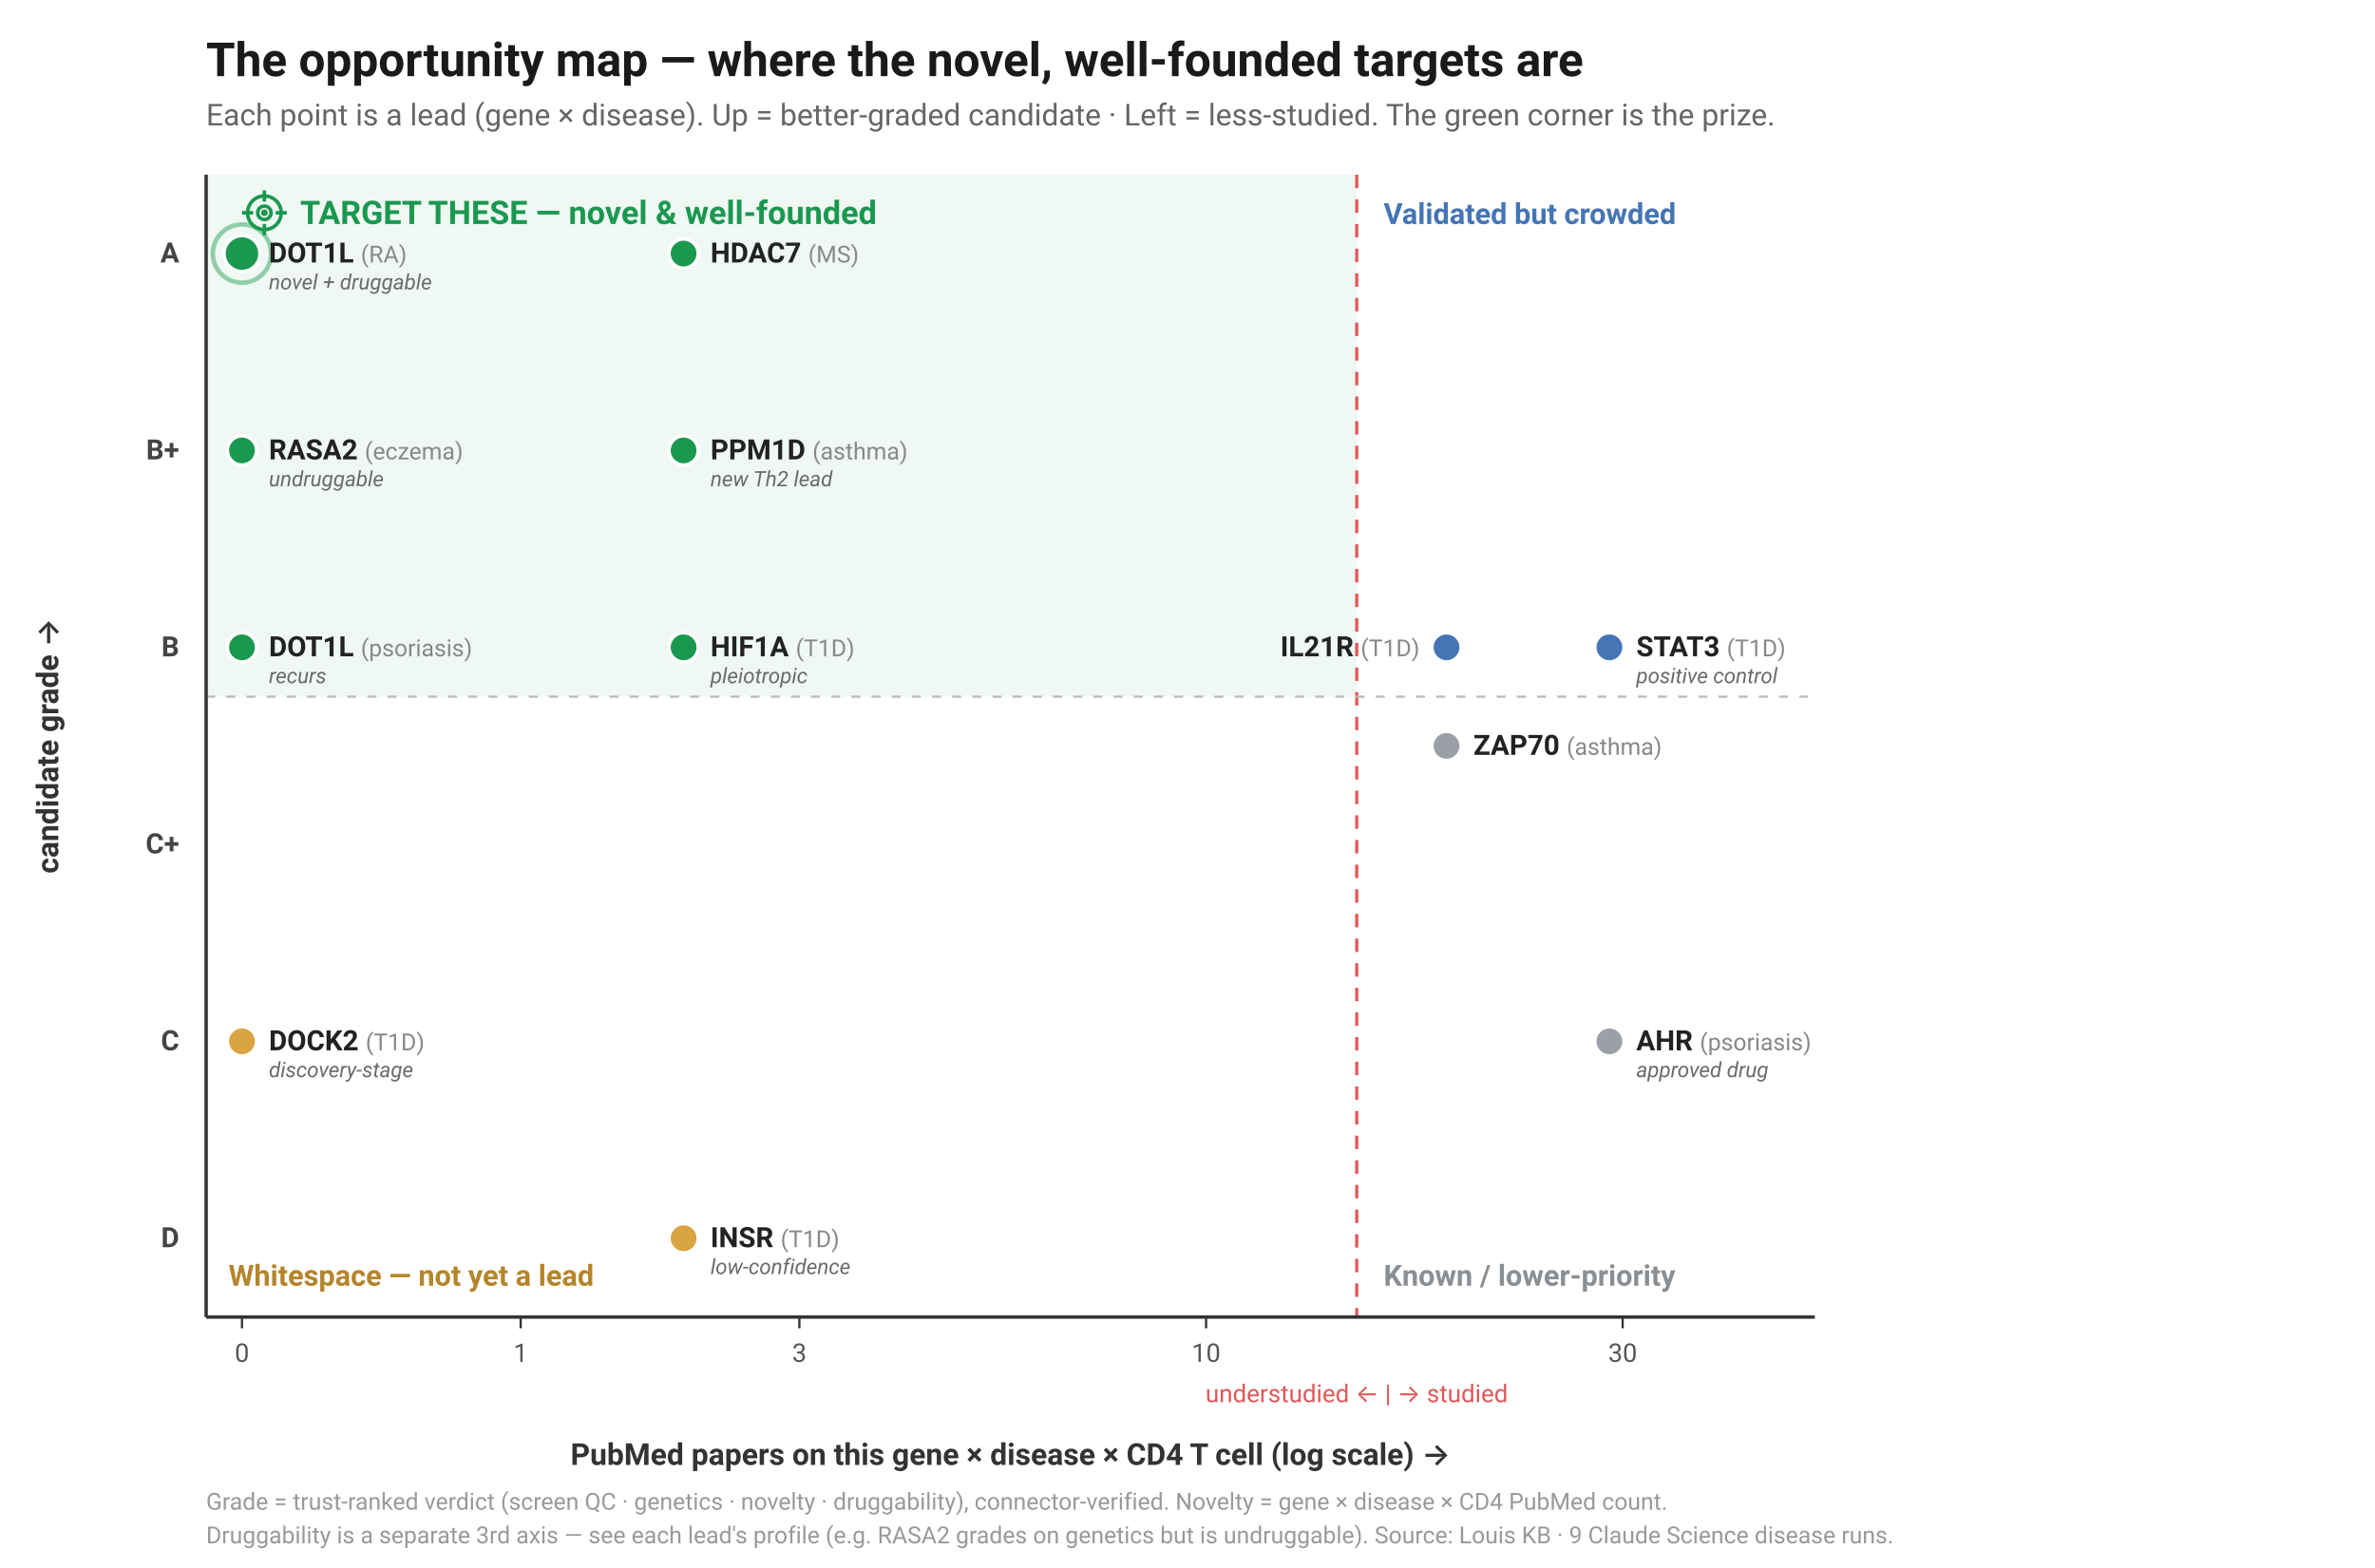
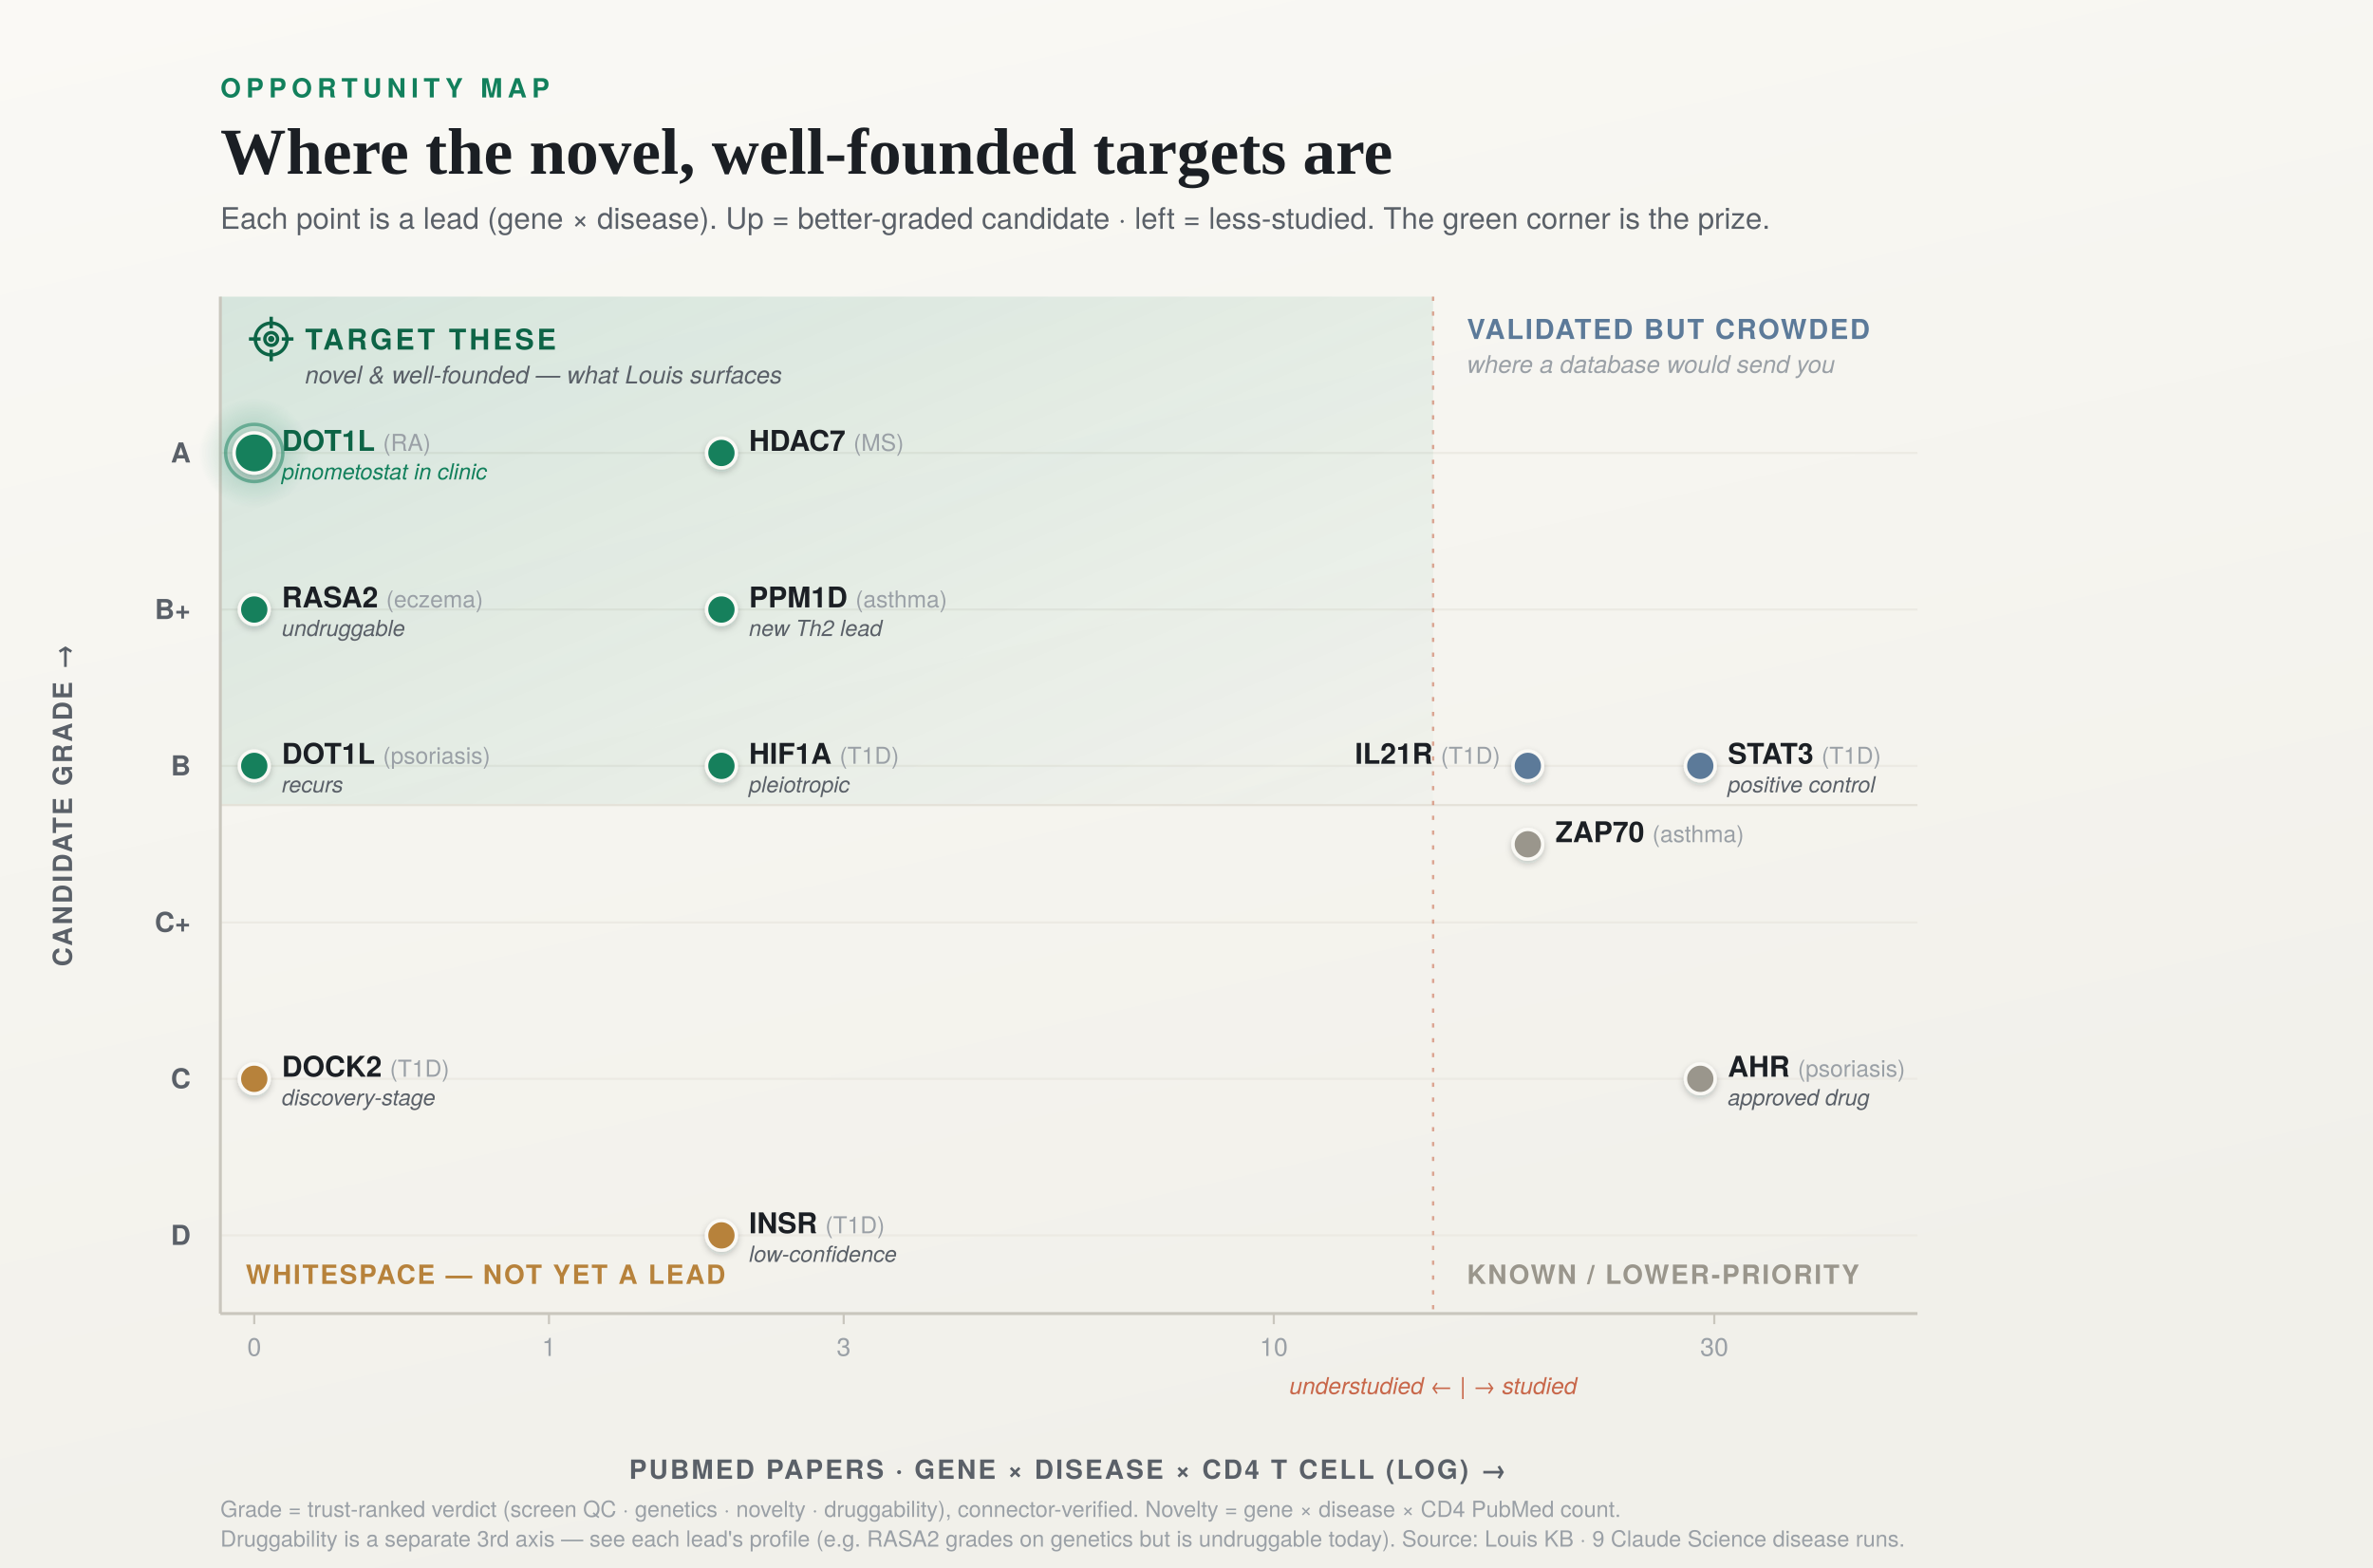
- <svg xmlns="http://www.w3.org/2000/svg" viewBox="0 0 1060 700" font-family="-apple-system,Segoe UI,Roboto,sans-serif">
-   <rect width="1060" height="700" fill="#ffffff" />
-   <rect x="92" y="78" width="513.532" height="233.017" fill="#1a9850" opacity="0.07" />
-   <line x1="605.532" y1="78" x2="605.532" y2="588" stroke="#e15759" stroke-width="1.4" stroke-dasharray="6 5" />
-   <line x1="92" y1="311.017" x2="810" y2="311.017" stroke="#bbb" stroke-width="1" stroke-dasharray="4 5" />
-   <line x1="92" y1="588" x2="810" y2="588" stroke="#333" stroke-width="1.5" />
-   <line x1="92" y1="78" x2="92" y2="588" stroke="#333" stroke-width="1.5" />
-   <text x="92" y="34" font-size="21" font-weight="700" fill="#1a1a1a">The opportunity map — where the novel, well-founded targets are</text>
-   <text x="92" y="56" font-size="13.5" fill="#666">Each point is a lead (gene × disease). Up = better-graded candidate · Left = less-studied. The green corner is the prize.</text>
-   <g stroke="#1a9850" stroke-width="1.6" fill="none">
-     <circle cx="118" cy="95" r="7.5" />
-     <circle cx="118" cy="95" r="3" />
-     <line x1="118" y1="85" x2="118" y2="90" />
-     <line x1="118" y1="100" x2="118" y2="105" />
-     <line x1="108" y1="95" x2="113" y2="95" />
-     <line x1="123" y1="95" x2="128" y2="95" />
+ <svg xmlns="http://www.w3.org/2000/svg" viewBox="0 0 1120 740">
+   <defs>
+     <linearGradient id="paper" x1="0" y1="0" x2="0.35" y2="1">
+       <stop offset="0" stop-color="#FAF9F5" />
+       <stop offset="1" stop-color="#F1F0EA" />
+     </linearGradient>
+     <linearGradient id="prize" x1="0" y1="0" x2="1" y2="1">
+       <stop offset="0" stop-color="#12805C" stop-opacity="0.15" />
+       <stop offset="1" stop-color="#12805C" stop-opacity="0.015" />
+     </linearGradient>
+     <radialGradient id="glow">
+       <stop offset="0" stop-color="#12805C" stop-opacity="0.30" />
+       <stop offset="1" stop-color="#12805C" stop-opacity="0" />
+     </radialGradient>
+     <filter id="dot" x="-60%" y="-60%" width="220%" height="220%">
+       <feDropShadow dx="0" dy="1.4" stdDeviation="1.7" flood-color="#1B1F24" flood-opacity="0.22" />
+     </filter>
+   </defs>
+   <rect width="1120" height="740" fill="url(#paper)" />
+   <line x1="104" y1="213.8" x2="905" y2="213.8" stroke="#ECEAE3" stroke-width="1" />
+   <line x1="104" y1="287.7" x2="905" y2="287.7" stroke="#ECEAE3" stroke-width="1" />
+   <line x1="104" y1="361.5" x2="905" y2="361.5" stroke="#ECEAE3" stroke-width="1" />
+   <line x1="104" y1="435.4" x2="905" y2="435.4" stroke="#ECEAE3" stroke-width="1" />
+   <line x1="104" y1="509.2" x2="905" y2="509.2" stroke="#ECEAE3" stroke-width="1" />
+   <line x1="104" y1="583.1" x2="905" y2="583.1" stroke="#ECEAE3" stroke-width="1" />
+   <rect x="104" y="140" width="572.4" height="240.0" fill="url(#prize)" />
+   <line x1="104" y1="380.0" x2="905" y2="380.0" stroke="#E4E1D8" stroke-width="1" />
+   <line x1="676.4" y1="140" x2="676.4" y2="620" stroke="#C8674A" stroke-width="1.1" stroke-opacity="0.55" stroke-dasharray="2 5" />
+   <line x1="104" y1="620" x2="905" y2="620" stroke="#C9C6BD" stroke-width="1.4" />
+   <line x1="104" y1="140" x2="104" y2="620" stroke="#C9C6BD" stroke-width="1.4" />
+   <text x="104" y="46" font-family="'Avenir Next','Helvetica Neue',-apple-system,'Segoe UI',sans-serif" font-size="12.5" font-weight="700" letter-spacing="2.4" fill="#12805C">OPPORTUNITY MAP</text>
+   <text x="104" y="82" font-family="'Iowan Old Style','Charter',Georgia,'Times New Roman',serif" font-size="31" font-weight="700" fill="#1B1F24">Where the novel, well-founded targets are</text>
+   <text x="104" y="108" font-family="'Avenir Next','Helvetica Neue',-apple-system,'Segoe UI',sans-serif" font-size="14" fill="#5A6068">Each point is a lead (gene × disease). Up = better-graded candidate · left = less-studied. The green corner is the prize.</text>
+   <g stroke="#0D6446" stroke-width="1.6" fill="none">
+     <circle cx="128" cy="160" r="7.5" />
+     <circle cx="128" cy="160" r="3" />
+     <line x1="128" y1="149.5" x2="128" y2="155" />
+     <line x1="128" y1="165" x2="128" y2="170.5" />
+     <line x1="117.5" y1="160" x2="123" y2="160" />
+     <line x1="133" y1="160" x2="138.5" y2="160" />
  </g>
-   <circle cx="118" cy="95" r="1.5" fill="#1a9850" />
-   <text x="134" y="100" font-size="14.5" font-weight="700" fill="#1a9850">TARGET THESE — novel &amp; well-founded</text>
-   <text x="617.532" y="100" font-size="13" font-weight="600" fill="#4575b4">Validated but crowded</text>
-   <text x="102" y="574" font-size="13" font-weight="600" fill="#b5852b">Whitespace — not yet a lead</text>
-   <text x="617.532" y="574" font-size="13" font-weight="600" fill="#8a8f94">Known / lower-priority</text>
-   <text x="80" y="117.172" font-size="12.5" font-weight="600" fill="#444" text-anchor="end">A</text>
-   <text x="80" y="205.103" font-size="12.5" font-weight="600" fill="#444" text-anchor="end">B+</text>
-   <text x="80" y="293.034" font-size="12.5" font-weight="600" fill="#444" text-anchor="end">B</text>
-   <text x="80" y="380.966" font-size="12.5" font-weight="600" fill="#444" text-anchor="end">C+</text>
-   <text x="80" y="468.897" font-size="12.5" font-weight="600" fill="#444" text-anchor="end">C</text>
-   <text x="80" y="556.828" font-size="12.5" font-weight="600" fill="#444" text-anchor="end">D</text>
-   <text x="26" y="333.0" font-size="13.5" font-weight="600" fill="#333" text-anchor="middle" transform="rotate(-90 26 333.0)">candidate grade →</text>
-   <line x1="108.0" y1="588" x2="108.0" y2="593" stroke="#333" />
-   <text x="108.0" y="608" font-size="11.5" fill="#555" text-anchor="middle">0</text>
-   <line x1="232.383" y1="588" x2="232.383" y2="593" stroke="#333" />
-   <text x="232.383" y="608" font-size="11.5" fill="#555" text-anchor="middle">1</text>
-   <line x1="356.766" y1="588" x2="356.766" y2="593" stroke="#333" />
-   <text x="356.766" y="608" font-size="11.5" fill="#555" text-anchor="middle">3</text>
-   <line x1="538.295" y1="588" x2="538.295" y2="593" stroke="#333" />
-   <text x="538.295" y="608" font-size="11.5" fill="#555" text-anchor="middle">10</text>
-   <line x1="724.218" y1="588" x2="724.218" y2="593" stroke="#333" />
-   <text x="724.218" y="608" font-size="11.5" fill="#555" text-anchor="middle">30</text>
-   <text x="451.0" y="654" font-size="13.5" font-weight="600" fill="#333" text-anchor="middle">PubMed papers on this gene × disease × CD4 T cell  (log scale) →</text>
-   <text x="605.532" y="626" font-size="11" fill="#e15759" text-anchor="middle">understudied ← | → studied</text>
-   <circle cx="108.0" cy="113.2" r="13" fill="none" stroke="#1a9850" stroke-width="2" opacity="0.45" />
-   <circle cx="108.0" cy="113.2" r="8" fill="#1a9850" stroke="#fff" stroke-width="1.5" />
-   <text x="120.0" y="117.2" font-size="12.5" font-weight="700" fill="#222" text-anchor="start">DOT1L <tspan font-size="10.5" font-weight="400" fill="#888">(RA)</tspan>
+   <circle cx="128" cy="160" r="1.5" fill="#0D6446" />
+   <text x="144" y="165" font-family="'Avenir Next','Helvetica Neue',-apple-system,'Segoe UI',sans-serif" font-size="13.5" font-weight="700" letter-spacing="1.4" fill="#0D6446">TARGET THESE</text>
+   <text x="144" y="181" font-family="'Avenir Next','Helvetica Neue',-apple-system,'Segoe UI',sans-serif" font-size="11.5" font-style="italic" fill="#5A6068">novel &amp; well-founded — what Louis surfaces</text>
+   <text x="692.357" y="160" font-family="'Avenir Next','Helvetica Neue',-apple-system,'Segoe UI',sans-serif" font-size="13" font-weight="700" letter-spacing="0.8" fill="#5C7A99">VALIDATED BUT CROWDED</text>
+   <text x="692.357" y="176" font-family="'Avenir Next','Helvetica Neue',-apple-system,'Segoe UI',sans-serif" font-size="11.5" font-style="italic" fill="#9AA0A6">where a database would send you</text>
+   <text x="116" y="606" font-family="'Avenir Next','Helvetica Neue',-apple-system,'Segoe UI',sans-serif" font-size="12.5" font-weight="700" letter-spacing="0.8" fill="#B7823B">WHITESPACE — NOT YET A LEAD</text>
+   <text x="692.357" y="606" font-family="'Avenir Next','Helvetica Neue',-apple-system,'Segoe UI',sans-serif" font-size="12.5" font-weight="700" letter-spacing="0.8" fill="#9A968C">KNOWN / LOWER-PRIORITY</text>
+   <text x="90" y="218.3" font-family="'Avenir Next','Helvetica Neue',-apple-system,'Segoe UI',sans-serif" font-size="13" font-weight="600" fill="#5A6068" text-anchor="end">A</text>
+   <text x="90" y="292.2" font-family="'Avenir Next','Helvetica Neue',-apple-system,'Segoe UI',sans-serif" font-size="13" font-weight="600" fill="#5A6068" text-anchor="end">B+</text>
+   <text x="90" y="366.0" font-family="'Avenir Next','Helvetica Neue',-apple-system,'Segoe UI',sans-serif" font-size="13" font-weight="600" fill="#5A6068" text-anchor="end">B</text>
+   <text x="90" y="439.9" font-family="'Avenir Next','Helvetica Neue',-apple-system,'Segoe UI',sans-serif" font-size="13" font-weight="600" fill="#5A6068" text-anchor="end">C+</text>
+   <text x="90" y="513.7" font-family="'Avenir Next','Helvetica Neue',-apple-system,'Segoe UI',sans-serif" font-size="13" font-weight="600" fill="#5A6068" text-anchor="end">C</text>
+   <text x="90" y="587.6" font-family="'Avenir Next','Helvetica Neue',-apple-system,'Segoe UI',sans-serif" font-size="13" font-weight="600" fill="#5A6068" text-anchor="end">D</text>
+   <text x="34" y="380" font-family="'Avenir Next','Helvetica Neue',-apple-system,'Segoe UI',sans-serif" font-size="12.5" font-weight="600" letter-spacing="1" fill="#5A6068" text-anchor="middle" transform="rotate(-90 34 380)">CANDIDATE GRADE →</text>
+   <line x1="120.0" y1="620" x2="120.0" y2="625" stroke="#C9C6BD" />
+   <text x="120.0" y="640" font-family="'Avenir Next','Helvetica Neue',-apple-system,'Segoe UI',sans-serif" font-size="12" fill="#9AA0A6" text-anchor="middle" style="font-variant-numeric:tabular-nums">0</text>
+   <line x1="259.1" y1="620" x2="259.1" y2="625" stroke="#C9C6BD" />
+   <text x="259.1" y="640" font-family="'Avenir Next','Helvetica Neue',-apple-system,'Segoe UI',sans-serif" font-size="12" fill="#9AA0A6" text-anchor="middle" style="font-variant-numeric:tabular-nums">1</text>
+   <line x1="398.2" y1="620" x2="398.2" y2="625" stroke="#C9C6BD" />
+   <text x="398.2" y="640" font-family="'Avenir Next','Helvetica Neue',-apple-system,'Segoe UI',sans-serif" font-size="12" fill="#9AA0A6" text-anchor="middle" style="font-variant-numeric:tabular-nums">3</text>
+   <line x1="601.2" y1="620" x2="601.2" y2="625" stroke="#C9C6BD" />
+   <text x="601.2" y="640" font-family="'Avenir Next','Helvetica Neue',-apple-system,'Segoe UI',sans-serif" font-size="12" fill="#9AA0A6" text-anchor="middle" style="font-variant-numeric:tabular-nums">10</text>
+   <line x1="809.1" y1="620" x2="809.1" y2="625" stroke="#C9C6BD" />
+   <text x="809.1" y="640" font-family="'Avenir Next','Helvetica Neue',-apple-system,'Segoe UI',sans-serif" font-size="12" fill="#9AA0A6" text-anchor="middle" style="font-variant-numeric:tabular-nums">30</text>
+   <text x="504" y="698" font-family="'Avenir Next','Helvetica Neue',-apple-system,'Segoe UI',sans-serif" font-size="12.5" font-weight="600" letter-spacing="1" fill="#5A6068" text-anchor="middle">PUBMED PAPERS · GENE × DISEASE × CD4 T CELL  (LOG) →</text>
+   <text x="676.4" y="658" font-family="'Avenir Next','Helvetica Neue',-apple-system,'Segoe UI',sans-serif" font-size="11" font-style="italic" fill="#C8674A" text-anchor="middle">understudied ← | → studied</text>
+   <circle cx="120.0" cy="213.8" r="26" fill="url(#glow)" />
+   <circle cx="120.0" cy="213.8" r="13.5" fill="none" stroke="#12805C" stroke-width="1.6" stroke-opacity="0.5" />
+   <circle cx="120.0" cy="213.8" r="9.5" fill="#12805C" stroke="#FAF9F5" stroke-width="1.6" filter="url(#dot)" />
+   <text x="133.0" y="212.8" font-family="'Avenir Next','Helvetica Neue',-apple-system,'Segoe UI',sans-serif" font-size="13.5" font-weight="700" fill="#0D6446" text-anchor="start">DOT1L <tspan font-size="11" font-weight="400" fill="#9AA0A6">(RA)</tspan>
  </text>
-   <text x="120.0" y="129.2" font-size="9.5" fill="#6a6a6a" font-style="italic" text-anchor="start">novel + druggable</text>
-   <circle cx="305.1" cy="113.2" r="6.5" fill="#1a9850" stroke="#fff" stroke-width="1.5" />
-   <text x="317.1" y="117.2" font-size="12.5" font-weight="600" fill="#222" text-anchor="start">HDAC7 <tspan font-size="10.5" font-weight="400" fill="#888">(MS)</tspan>
+   <text x="133.0" y="226.3" font-family="'Avenir Next','Helvetica Neue',-apple-system,'Segoe UI',sans-serif" font-size="10.5" font-style="italic" fill="#12805C" text-anchor="start">pinometostat in clinic</text>
+   <circle cx="340.5" cy="213.8" r="7" fill="#12805C" stroke="#FAF9F5" stroke-width="1.6" filter="url(#dot)" />
+   <text x="353.5" y="212.8" font-family="'Avenir Next','Helvetica Neue',-apple-system,'Segoe UI',sans-serif" font-size="13.5" font-weight="700" fill="#1B1F24" text-anchor="start">HDAC7 <tspan font-size="11" font-weight="400" fill="#9AA0A6">(MS)</tspan>
  </text>
-   <circle cx="305.1" cy="201.1" r="6.5" fill="#1a9850" stroke="#fff" stroke-width="1.5" />
-   <text x="317.1" y="205.1" font-size="12.5" font-weight="600" fill="#222" text-anchor="start">PPM1D <tspan font-size="10.5" font-weight="400" fill="#888">(asthma)</tspan>
+   <circle cx="340.5" cy="287.7" r="7" fill="#12805C" stroke="#FAF9F5" stroke-width="1.6" filter="url(#dot)" />
+   <text x="353.5" y="286.7" font-family="'Avenir Next','Helvetica Neue',-apple-system,'Segoe UI',sans-serif" font-size="13.5" font-weight="700" fill="#1B1F24" text-anchor="start">PPM1D <tspan font-size="11" font-weight="400" fill="#9AA0A6">(asthma)</tspan>
  </text>
-   <text x="317.1" y="217.1" font-size="9.5" fill="#6a6a6a" font-style="italic" text-anchor="start">new Th2 lead</text>
-   <circle cx="108.0" cy="201.1" r="6.5" fill="#1a9850" stroke="#fff" stroke-width="1.5" />
-   <text x="120.0" y="205.1" font-size="12.5" font-weight="600" fill="#222" text-anchor="start">RASA2 <tspan font-size="10.5" font-weight="400" fill="#888">(eczema)</tspan>
+   <text x="353.5" y="300.2" font-family="'Avenir Next','Helvetica Neue',-apple-system,'Segoe UI',sans-serif" font-size="10.5" font-style="italic" fill="#5A6068" text-anchor="start">new Th2 lead</text>
+   <circle cx="120.0" cy="287.7" r="7" fill="#12805C" stroke="#FAF9F5" stroke-width="1.6" filter="url(#dot)" />
+   <text x="133.0" y="286.7" font-family="'Avenir Next','Helvetica Neue',-apple-system,'Segoe UI',sans-serif" font-size="13.5" font-weight="700" fill="#1B1F24" text-anchor="start">RASA2 <tspan font-size="11" font-weight="400" fill="#9AA0A6">(eczema)</tspan>
  </text>
-   <text x="120.0" y="217.1" font-size="9.5" fill="#6a6a6a" font-style="italic" text-anchor="start">undruggable</text>
-   <circle cx="305.1" cy="289.0" r="6.5" fill="#1a9850" stroke="#fff" stroke-width="1.5" />
-   <text x="317.1" y="293.0" font-size="12.5" font-weight="600" fill="#222" text-anchor="start">HIF1A <tspan font-size="10.5" font-weight="400" fill="#888">(T1D)</tspan>
+   <text x="133.0" y="300.2" font-family="'Avenir Next','Helvetica Neue',-apple-system,'Segoe UI',sans-serif" font-size="10.5" font-style="italic" fill="#5A6068" text-anchor="start">undruggable</text>
+   <circle cx="340.5" cy="361.5" r="7" fill="#12805C" stroke="#FAF9F5" stroke-width="1.6" filter="url(#dot)" />
+   <text x="353.5" y="360.5" font-family="'Avenir Next','Helvetica Neue',-apple-system,'Segoe UI',sans-serif" font-size="13.5" font-weight="700" fill="#1B1F24" text-anchor="start">HIF1A <tspan font-size="11" font-weight="400" fill="#9AA0A6">(T1D)</tspan>
  </text>
-   <text x="317.1" y="305.0" font-size="9.5" fill="#6a6a6a" font-style="italic" text-anchor="start">pleiotropic</text>
-   <circle cx="108.0" cy="289.0" r="6.5" fill="#1a9850" stroke="#fff" stroke-width="1.5" />
-   <text x="120.0" y="293.0" font-size="12.5" font-weight="600" fill="#222" text-anchor="start">DOT1L <tspan font-size="10.5" font-weight="400" fill="#888">(psoriasis)</tspan>
+   <text x="353.5" y="374.0" font-family="'Avenir Next','Helvetica Neue',-apple-system,'Segoe UI',sans-serif" font-size="10.5" font-style="italic" fill="#5A6068" text-anchor="start">pleiotropic</text>
+   <circle cx="120.0" cy="361.5" r="7" fill="#12805C" stroke="#FAF9F5" stroke-width="1.6" filter="url(#dot)" />
+   <text x="133.0" y="360.5" font-family="'Avenir Next','Helvetica Neue',-apple-system,'Segoe UI',sans-serif" font-size="13.5" font-weight="700" fill="#1B1F24" text-anchor="start">DOT1L <tspan font-size="11" font-weight="400" fill="#9AA0A6">(psoriasis)</tspan>
  </text>
-   <text x="120.0" y="305.0" font-size="9.5" fill="#6a6a6a" font-style="italic" text-anchor="start">recurs</text>
-   <circle cx="645.6" cy="289.0" r="6.5" fill="#4575b4" stroke="#fff" stroke-width="1.5" />
-   <text x="633.6" y="293.0" font-size="12.5" font-weight="600" fill="#222" text-anchor="end">IL21R <tspan font-size="10.5" font-weight="400" fill="#888">(T1D)</tspan>
+   <text x="133.0" y="374.0" font-family="'Avenir Next','Helvetica Neue',-apple-system,'Segoe UI',sans-serif" font-size="10.5" font-style="italic" fill="#5A6068" text-anchor="start">recurs</text>
+   <circle cx="721.1" cy="361.5" r="7" fill="#5C7A99" stroke="#FAF9F5" stroke-width="1.6" filter="url(#dot)" />
+   <text x="708.1" y="360.5" font-family="'Avenir Next','Helvetica Neue',-apple-system,'Segoe UI',sans-serif" font-size="13.5" font-weight="700" fill="#1B1F24" text-anchor="end">IL21R <tspan font-size="11" font-weight="400" fill="#9AA0A6">(T1D)</tspan>
  </text>
-   <circle cx="718.3" cy="289.0" r="6.5" fill="#4575b4" stroke="#fff" stroke-width="1.5" />
-   <text x="730.3" y="293.0" font-size="12.5" font-weight="600" fill="#222" text-anchor="start">STAT3 <tspan font-size="10.5" font-weight="400" fill="#888">(T1D)</tspan>
+   <circle cx="802.5" cy="361.5" r="7" fill="#5C7A99" stroke="#FAF9F5" stroke-width="1.6" filter="url(#dot)" />
+   <text x="815.5" y="360.5" font-family="'Avenir Next','Helvetica Neue',-apple-system,'Segoe UI',sans-serif" font-size="13.5" font-weight="700" fill="#1B1F24" text-anchor="start">STAT3 <tspan font-size="11" font-weight="400" fill="#9AA0A6">(T1D)</tspan>
  </text>
-   <text x="730.3" y="305.0" font-size="9.5" fill="#6a6a6a" font-style="italic" text-anchor="start">positive control</text>
-   <circle cx="645.6" cy="333.0" r="6.5" fill="#9aa0a6" stroke="#fff" stroke-width="1.5" />
-   <text x="657.6" y="337.0" font-size="12.5" font-weight="600" fill="#222" text-anchor="start">ZAP70 <tspan font-size="10.5" font-weight="400" fill="#888">(asthma)</tspan>
+   <text x="815.5" y="374.0" font-family="'Avenir Next','Helvetica Neue',-apple-system,'Segoe UI',sans-serif" font-size="10.5" font-style="italic" fill="#5A6068" text-anchor="start">positive control</text>
+   <circle cx="721.1" cy="398.5" r="7" fill="#9A968C" stroke="#FAF9F5" stroke-width="1.6" filter="url(#dot)" />
+   <text x="734.1" y="397.5" font-family="'Avenir Next','Helvetica Neue',-apple-system,'Segoe UI',sans-serif" font-size="13.5" font-weight="700" fill="#1B1F24" text-anchor="start">ZAP70 <tspan font-size="11" font-weight="400" fill="#9AA0A6">(asthma)</tspan>
  </text>
-   <circle cx="718.3" cy="464.9" r="6.5" fill="#9aa0a6" stroke="#fff" stroke-width="1.5" />
-   <text x="730.3" y="468.9" font-size="12.5" font-weight="600" fill="#222" text-anchor="start">AHR <tspan font-size="10.5" font-weight="400" fill="#888">(psoriasis)</tspan>
+   <circle cx="802.5" cy="509.2" r="7" fill="#9A968C" stroke="#FAF9F5" stroke-width="1.6" filter="url(#dot)" />
+   <text x="815.5" y="508.2" font-family="'Avenir Next','Helvetica Neue',-apple-system,'Segoe UI',sans-serif" font-size="13.5" font-weight="700" fill="#1B1F24" text-anchor="start">AHR <tspan font-size="11" font-weight="400" fill="#9AA0A6">(psoriasis)</tspan>
  </text>
-   <text x="730.3" y="480.9" font-size="9.5" fill="#6a6a6a" font-style="italic" text-anchor="start">approved drug</text>
-   <circle cx="108.0" cy="464.9" r="6.5" fill="#d9a441" stroke="#fff" stroke-width="1.5" />
-   <text x="120.0" y="468.9" font-size="12.5" font-weight="600" fill="#222" text-anchor="start">DOCK2 <tspan font-size="10.5" font-weight="400" fill="#888">(T1D)</tspan>
+   <text x="815.5" y="521.7" font-family="'Avenir Next','Helvetica Neue',-apple-system,'Segoe UI',sans-serif" font-size="10.5" font-style="italic" fill="#5A6068" text-anchor="start">approved drug</text>
+   <circle cx="120.0" cy="509.2" r="7" fill="#B7823B" stroke="#FAF9F5" stroke-width="1.6" filter="url(#dot)" />
+   <text x="133.0" y="508.2" font-family="'Avenir Next','Helvetica Neue',-apple-system,'Segoe UI',sans-serif" font-size="13.5" font-weight="700" fill="#1B1F24" text-anchor="start">DOCK2 <tspan font-size="11" font-weight="400" fill="#9AA0A6">(T1D)</tspan>
  </text>
-   <text x="120.0" y="480.9" font-size="9.5" fill="#6a6a6a" font-style="italic" text-anchor="start">discovery-stage</text>
-   <circle cx="305.1" cy="552.8" r="6.5" fill="#d9a441" stroke="#fff" stroke-width="1.5" />
-   <text x="317.1" y="556.8" font-size="12.5" font-weight="600" fill="#222" text-anchor="start">INSR <tspan font-size="10.5" font-weight="400" fill="#888">(T1D)</tspan>
+   <text x="133.0" y="521.7" font-family="'Avenir Next','Helvetica Neue',-apple-system,'Segoe UI',sans-serif" font-size="10.5" font-style="italic" fill="#5A6068" text-anchor="start">discovery-stage</text>
+   <circle cx="340.5" cy="583.1" r="7" fill="#B7823B" stroke="#FAF9F5" stroke-width="1.6" filter="url(#dot)" />
+   <text x="353.5" y="582.1" font-family="'Avenir Next','Helvetica Neue',-apple-system,'Segoe UI',sans-serif" font-size="13.5" font-weight="700" fill="#1B1F24" text-anchor="start">INSR <tspan font-size="11" font-weight="400" fill="#9AA0A6">(T1D)</tspan>
  </text>
-   <text x="317.1" y="568.8" font-size="9.5" fill="#6a6a6a" font-style="italic" text-anchor="start">low-confidence</text>
-   <text x="92" y="674" font-size="10.5" fill="#999">Grade = trust-ranked verdict (screen QC · genetics · novelty · druggability), connector-verified. Novelty = gene × disease × CD4 PubMed count.</text>
-   <text x="92" y="689" font-size="10.5" fill="#999">Druggability is a separate 3rd axis — see each lead's profile (e.g. RASA2 grades on genetics but is undruggable). Source: Louis KB · 9 Claude Science disease runs.</text>
+   <text x="353.5" y="595.6" font-family="'Avenir Next','Helvetica Neue',-apple-system,'Segoe UI',sans-serif" font-size="10.5" font-style="italic" fill="#5A6068" text-anchor="start">low-confidence</text>
+   <text x="104" y="716" font-family="'Avenir Next','Helvetica Neue',-apple-system,'Segoe UI',sans-serif" font-size="10.5" fill="#9AA0A6">Grade = trust-ranked verdict (screen QC · genetics · novelty · druggability), connector-verified.  Novelty = gene × disease × CD4 PubMed count.</text>
+   <text x="104" y="730" font-family="'Avenir Next','Helvetica Neue',-apple-system,'Segoe UI',sans-serif" font-size="10.5" fill="#9AA0A6">Druggability is a separate 3rd axis — see each lead's profile (e.g. RASA2 grades on genetics but is undruggable today).  Source: Louis KB · 9 Claude Science disease runs.</text>
</svg>
